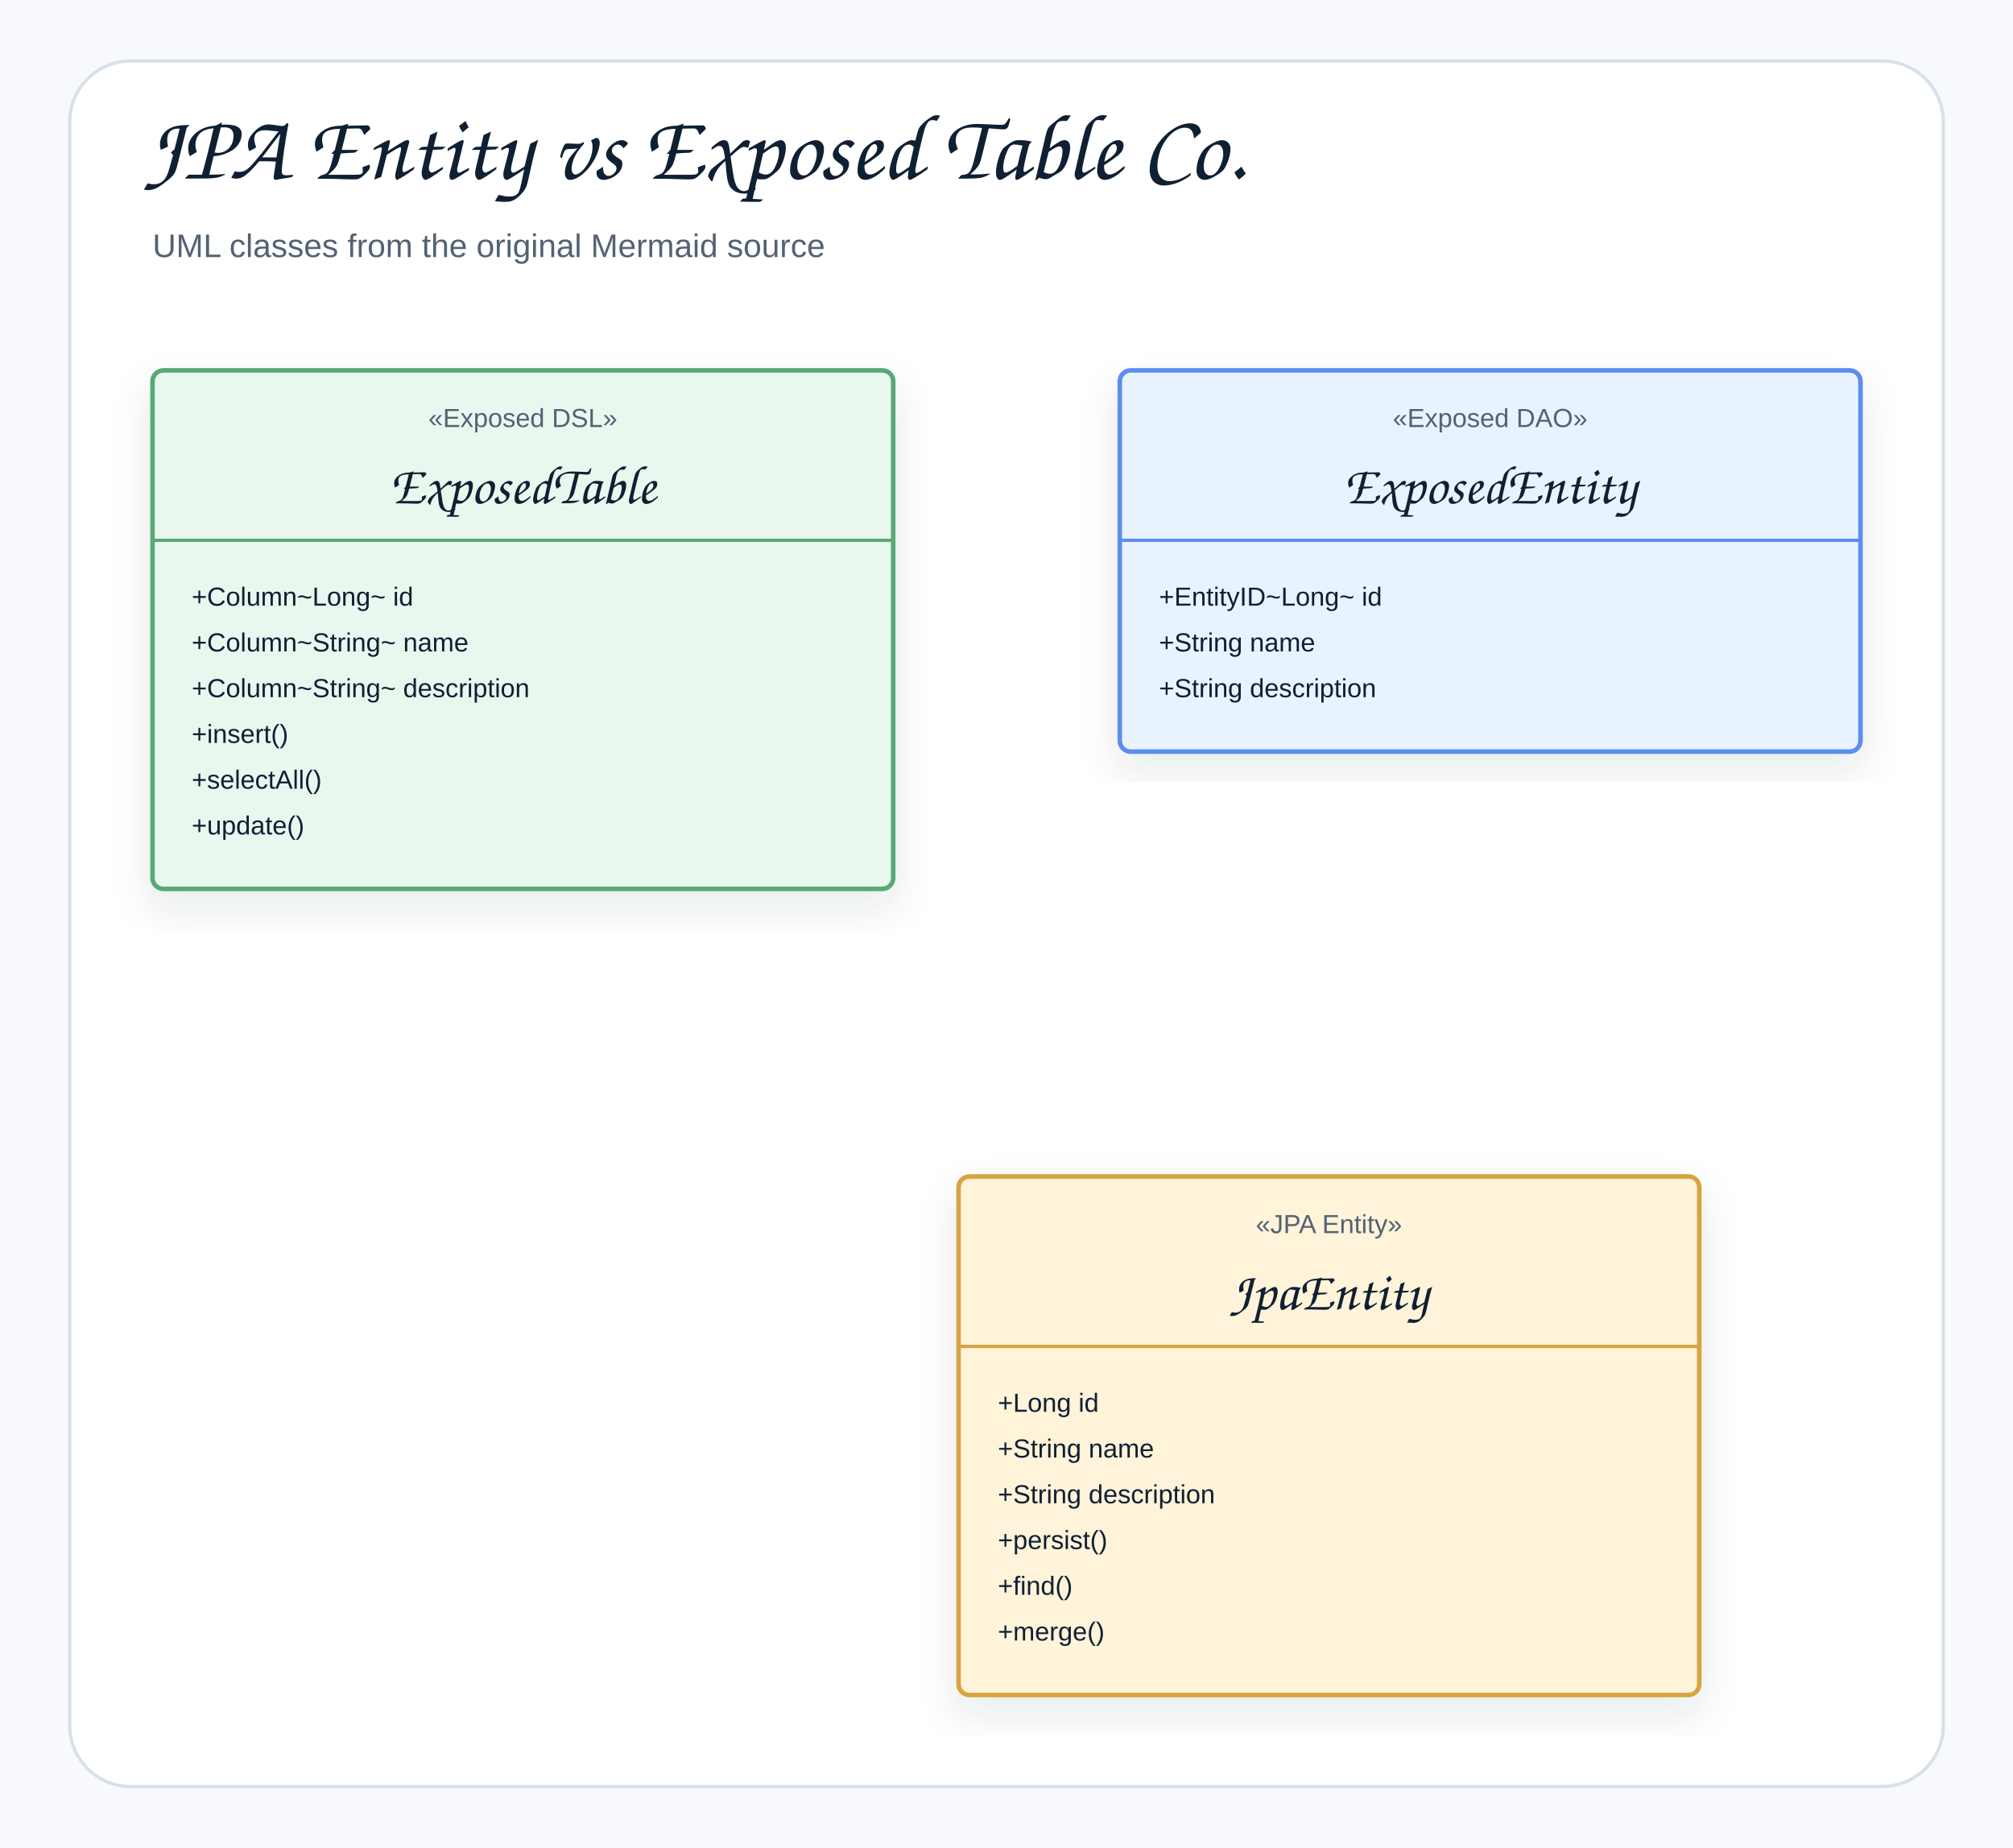
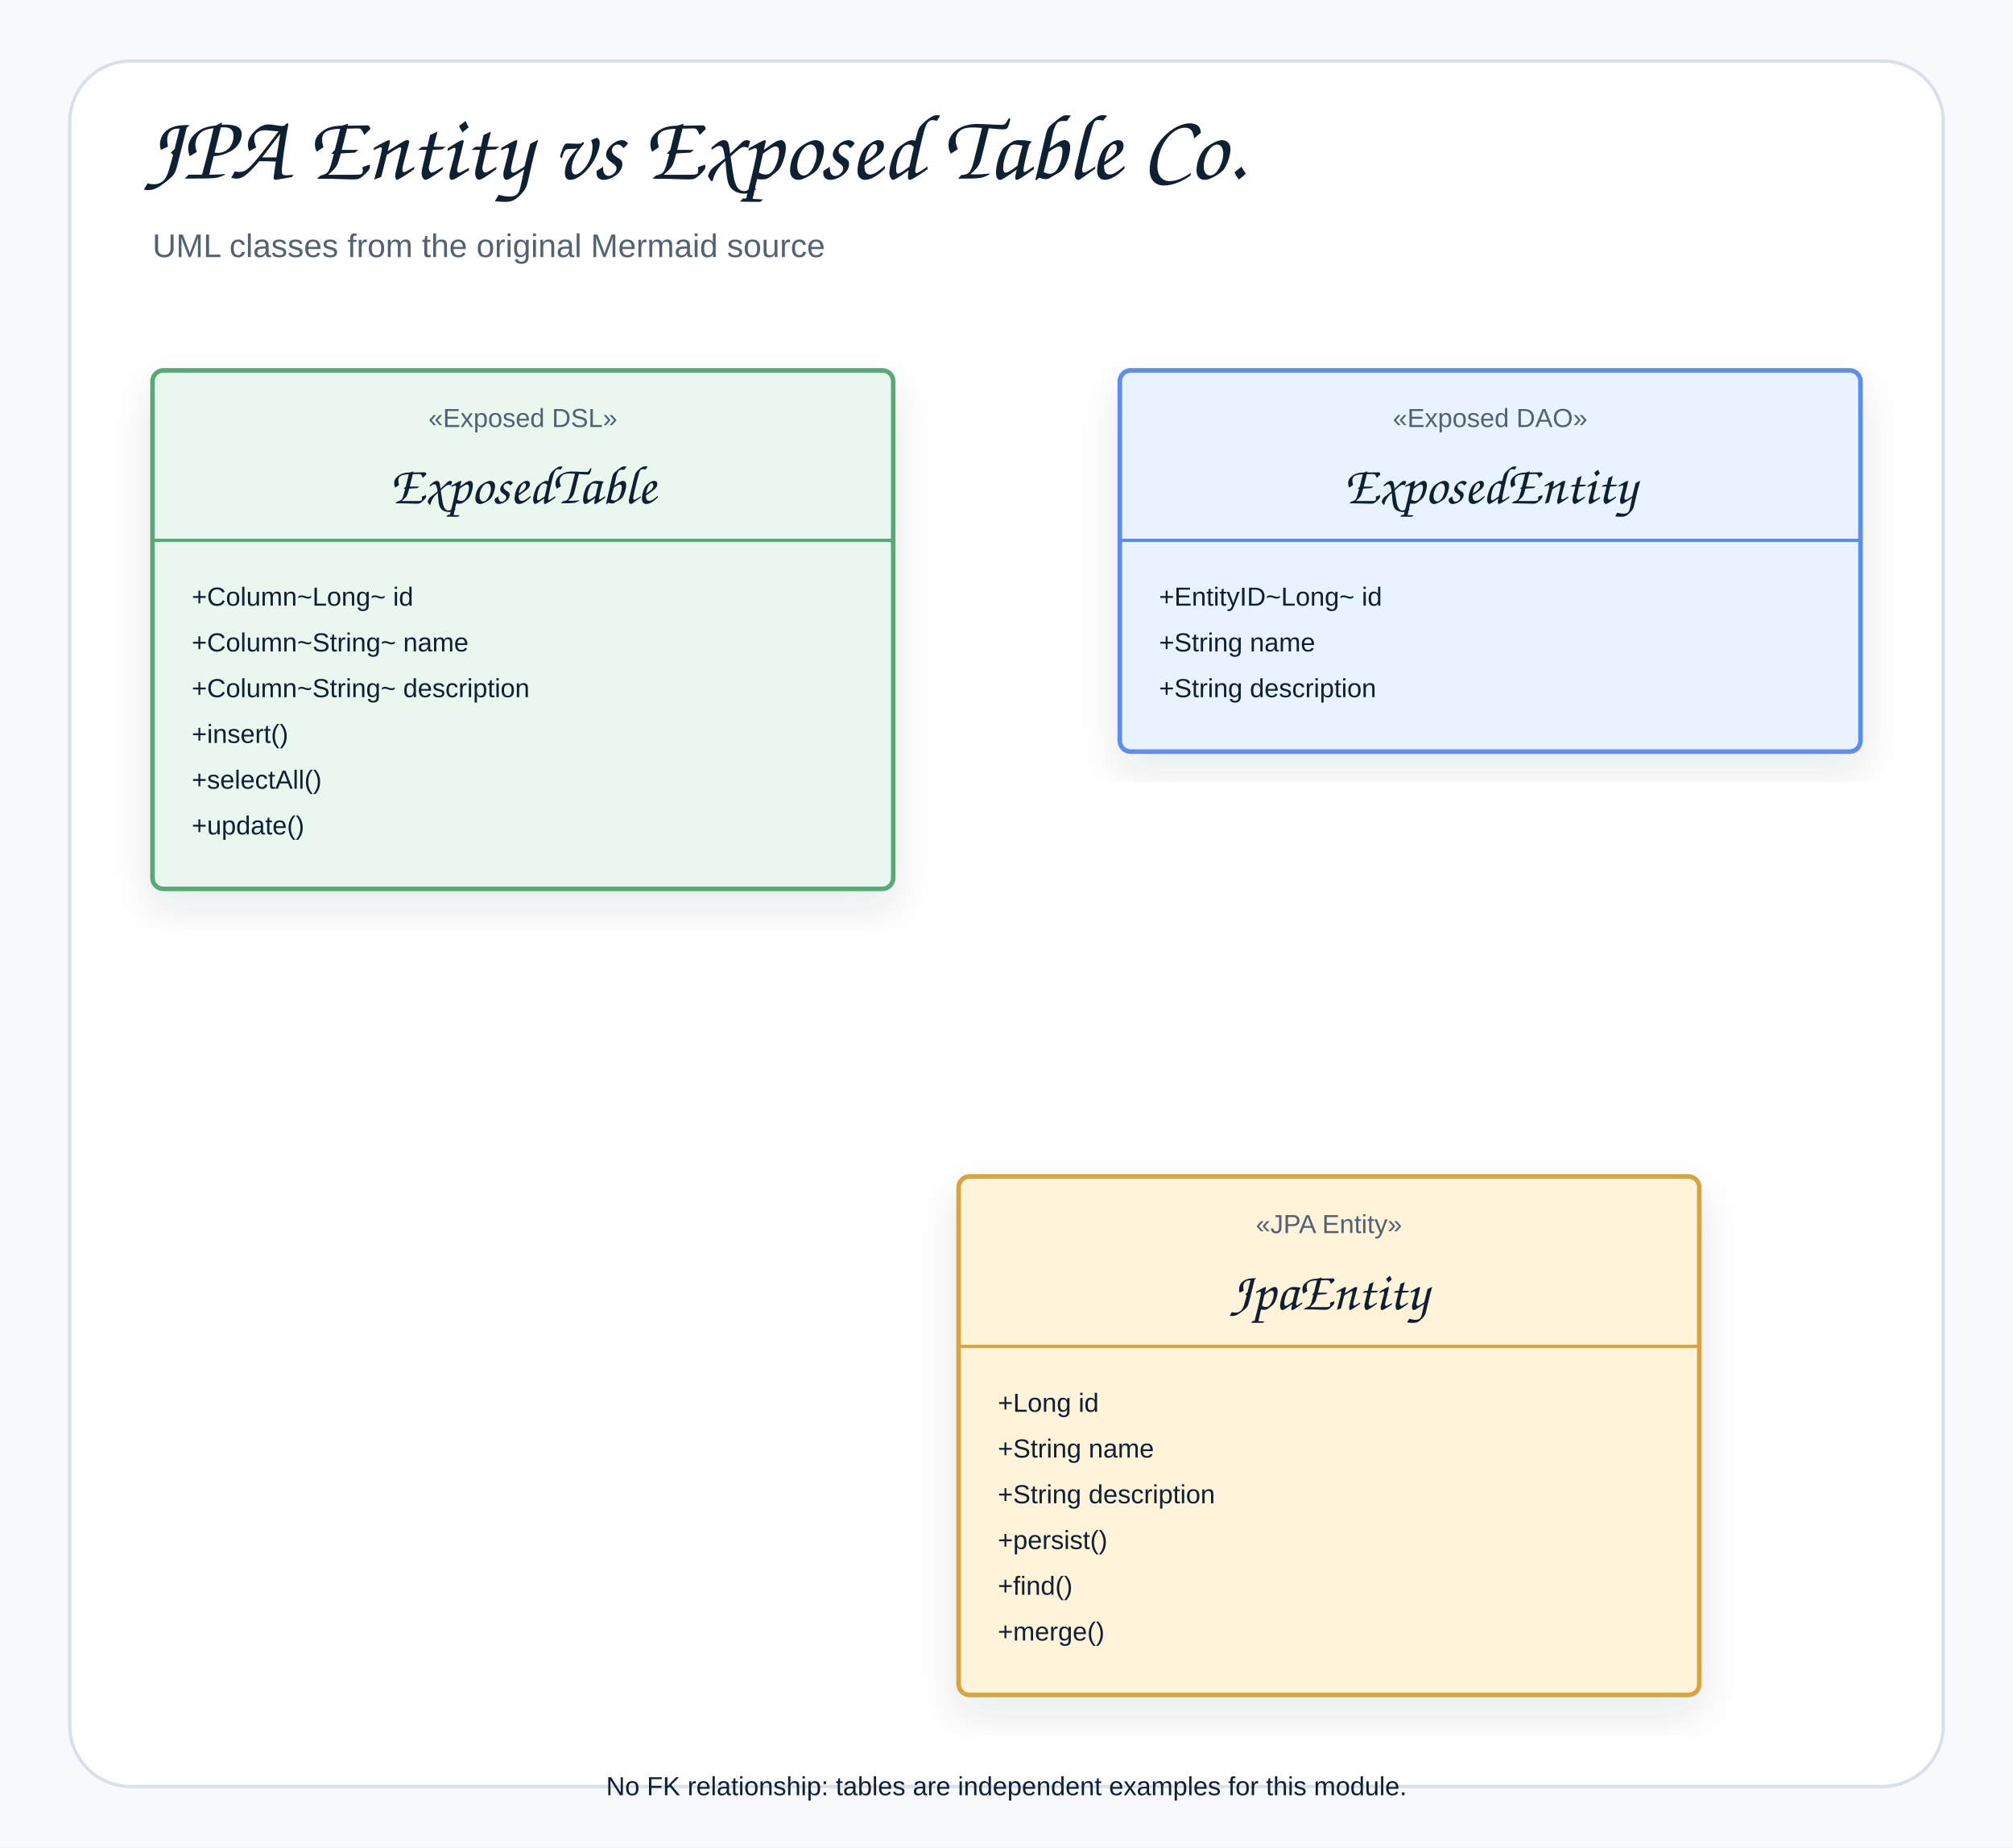
<svg xmlns="http://www.w3.org/2000/svg" width="924" height="848" viewBox="0 0 924 848" role="img" aria-label="JPA Entity vs Exposed Table Comparison">
  <defs>
    <filter id="shadow" x="-8%" y="-8%" width="116%" height="116%">
      <feDropShadow dx="0" dy="8" stdDeviation="9" flood-color="#1f2937" flood-opacity="0.10" />
    </filter>
    <style>
    .canvas{fill:#f7f9fc}.frame{fill:#fff;stroke:#d8e0ea;stroke-width:1.5}
    .title{font-family:"Architects Daughter","Comic Sans MS","Comic Sans",cursive;font-size:43px;font-weight:400;fill:#102033}
    .subtitle{font-family:"Comic Sans MS","Comic Sans","Comic Neue",Arial,sans-serif;font-size:15px;font-weight:400;fill:#536273}
    .label{font-family:"Architects Daughter","Comic Sans MS","Comic Sans",cursive;font-size:25px;font-weight:400;fill:#102033}
    .smallLabel{font-family:"Architects Daughter","Comic Sans MS","Comic Sans",cursive;font-size:21px;font-weight:400;fill:#102033}
    .mono{font-family:"Comic Sans MS","Comic Sans","Comic Neue",Arial,sans-serif;font-size:12px;font-weight:400;fill:#102033}
    .small{font-family:"Comic Sans MS","Comic Sans","Comic Neue",Arial,sans-serif;font-size:12px;font-weight:400;fill:#536273}
    .strong{font-family:"Comic Sans MS","Comic Sans","Comic Neue",Arial,sans-serif;font-size:13px;font-weight:400;fill:#102033}
    .card{stroke-width:2.1;filter:url(#shadow)}.compartment{stroke-width:1.5;fill:none}
    .line{stroke:#758297;stroke-width:2.1;fill:none}
    .plainLine{stroke:#758297;stroke-width:2.1;fill:none}
    .dashed{stroke:#758297;stroke-width:2.1;stroke-dasharray:7 6;fill:none}
    .inheritLine{stroke:#758297;stroke-width:2.2;fill:none}
    .implLine{stroke:#758297;stroke-width:2.2;stroke-dasharray:8 7;fill:none}
  </style>
  </defs>
  <rect class="canvas" width="924" height="848" />
  <rect class="frame" x="32" y="28" width="860" height="792" rx="28" />
  <text class="title" x="66" y="82">JPA Entity vs Exposed Table Co.</text>
  <text class="subtitle" x="70" y="118">UML classes from the original Mermaid source</text>
  <g transform="translate(514,170)">
    <rect class="card" x="0" y="0" width="340" height="175" rx="5" fill="#E8F3FF" stroke="#5B8DEF" />
    <line class="compartment" x1="0" y1="78" x2="340" y2="78" stroke="#5B8DEF" />
    <text class="small" x="170" y="26" text-anchor="middle">«Exposed DAO»</text>
    <text class="label" x="170" y="61" text-anchor="middle">ExposedEntity</text>
    <text class="mono" x="18" y="108">+EntityID~Long~ id</text>
    <text class="mono" x="18" y="129">+String name</text>
    <text class="mono" x="18" y="150">+String description</text>
  </g>
  <g transform="translate(70,170)">
    <rect class="card" x="0" y="0" width="340" height="238" rx="5" fill="#EAF7EF" stroke="#58A978" />
    <line class="compartment" x1="0" y1="78" x2="340" y2="78" stroke="#58A978" />
    <text class="small" x="170" y="26" text-anchor="middle">«Exposed DSL»</text>
    <text class="label" x="170" y="61" text-anchor="middle">ExposedTable</text>
    <text class="mono" x="18" y="108">+Column~Long~ id</text>
    <text class="mono" x="18" y="129">+Column~String~ name</text>
    <text class="mono" x="18" y="150">+Column~String~ description</text>
    <text class="mono" x="18" y="171">+insert()</text>
    <text class="mono" x="18" y="192">+selectAll()</text>
    <text class="mono" x="18" y="213">+update()</text>
  </g>
  <g transform="translate(440,540)">
    <rect class="card" x="0" y="0" width="340" height="238" rx="5" fill="#FFF3D9" stroke="#D6A441" />
    <line class="compartment" x1="0" y1="78" x2="340" y2="78" stroke="#D6A441" />
    <text class="small" x="170" y="26" text-anchor="middle">«JPA Entity»</text>
    <text class="label" x="170" y="61" text-anchor="middle">JpaEntity</text>
    <text class="mono" x="18" y="108">+Long id</text>
    <text class="mono" x="18" y="129">+String name</text>
    <text class="mono" x="18" y="150">+String description</text>
    <text class="mono" x="18" y="171">+persist()</text>
    <text class="mono" x="18" y="192">+find()</text>
    <text class="mono" x="18" y="213">+merge()</text>
  </g>
+   <text x="462" y="824" class="mono" text-anchor="middle">No FK relationship: tables are independent examples for this module.</text>
</svg>
